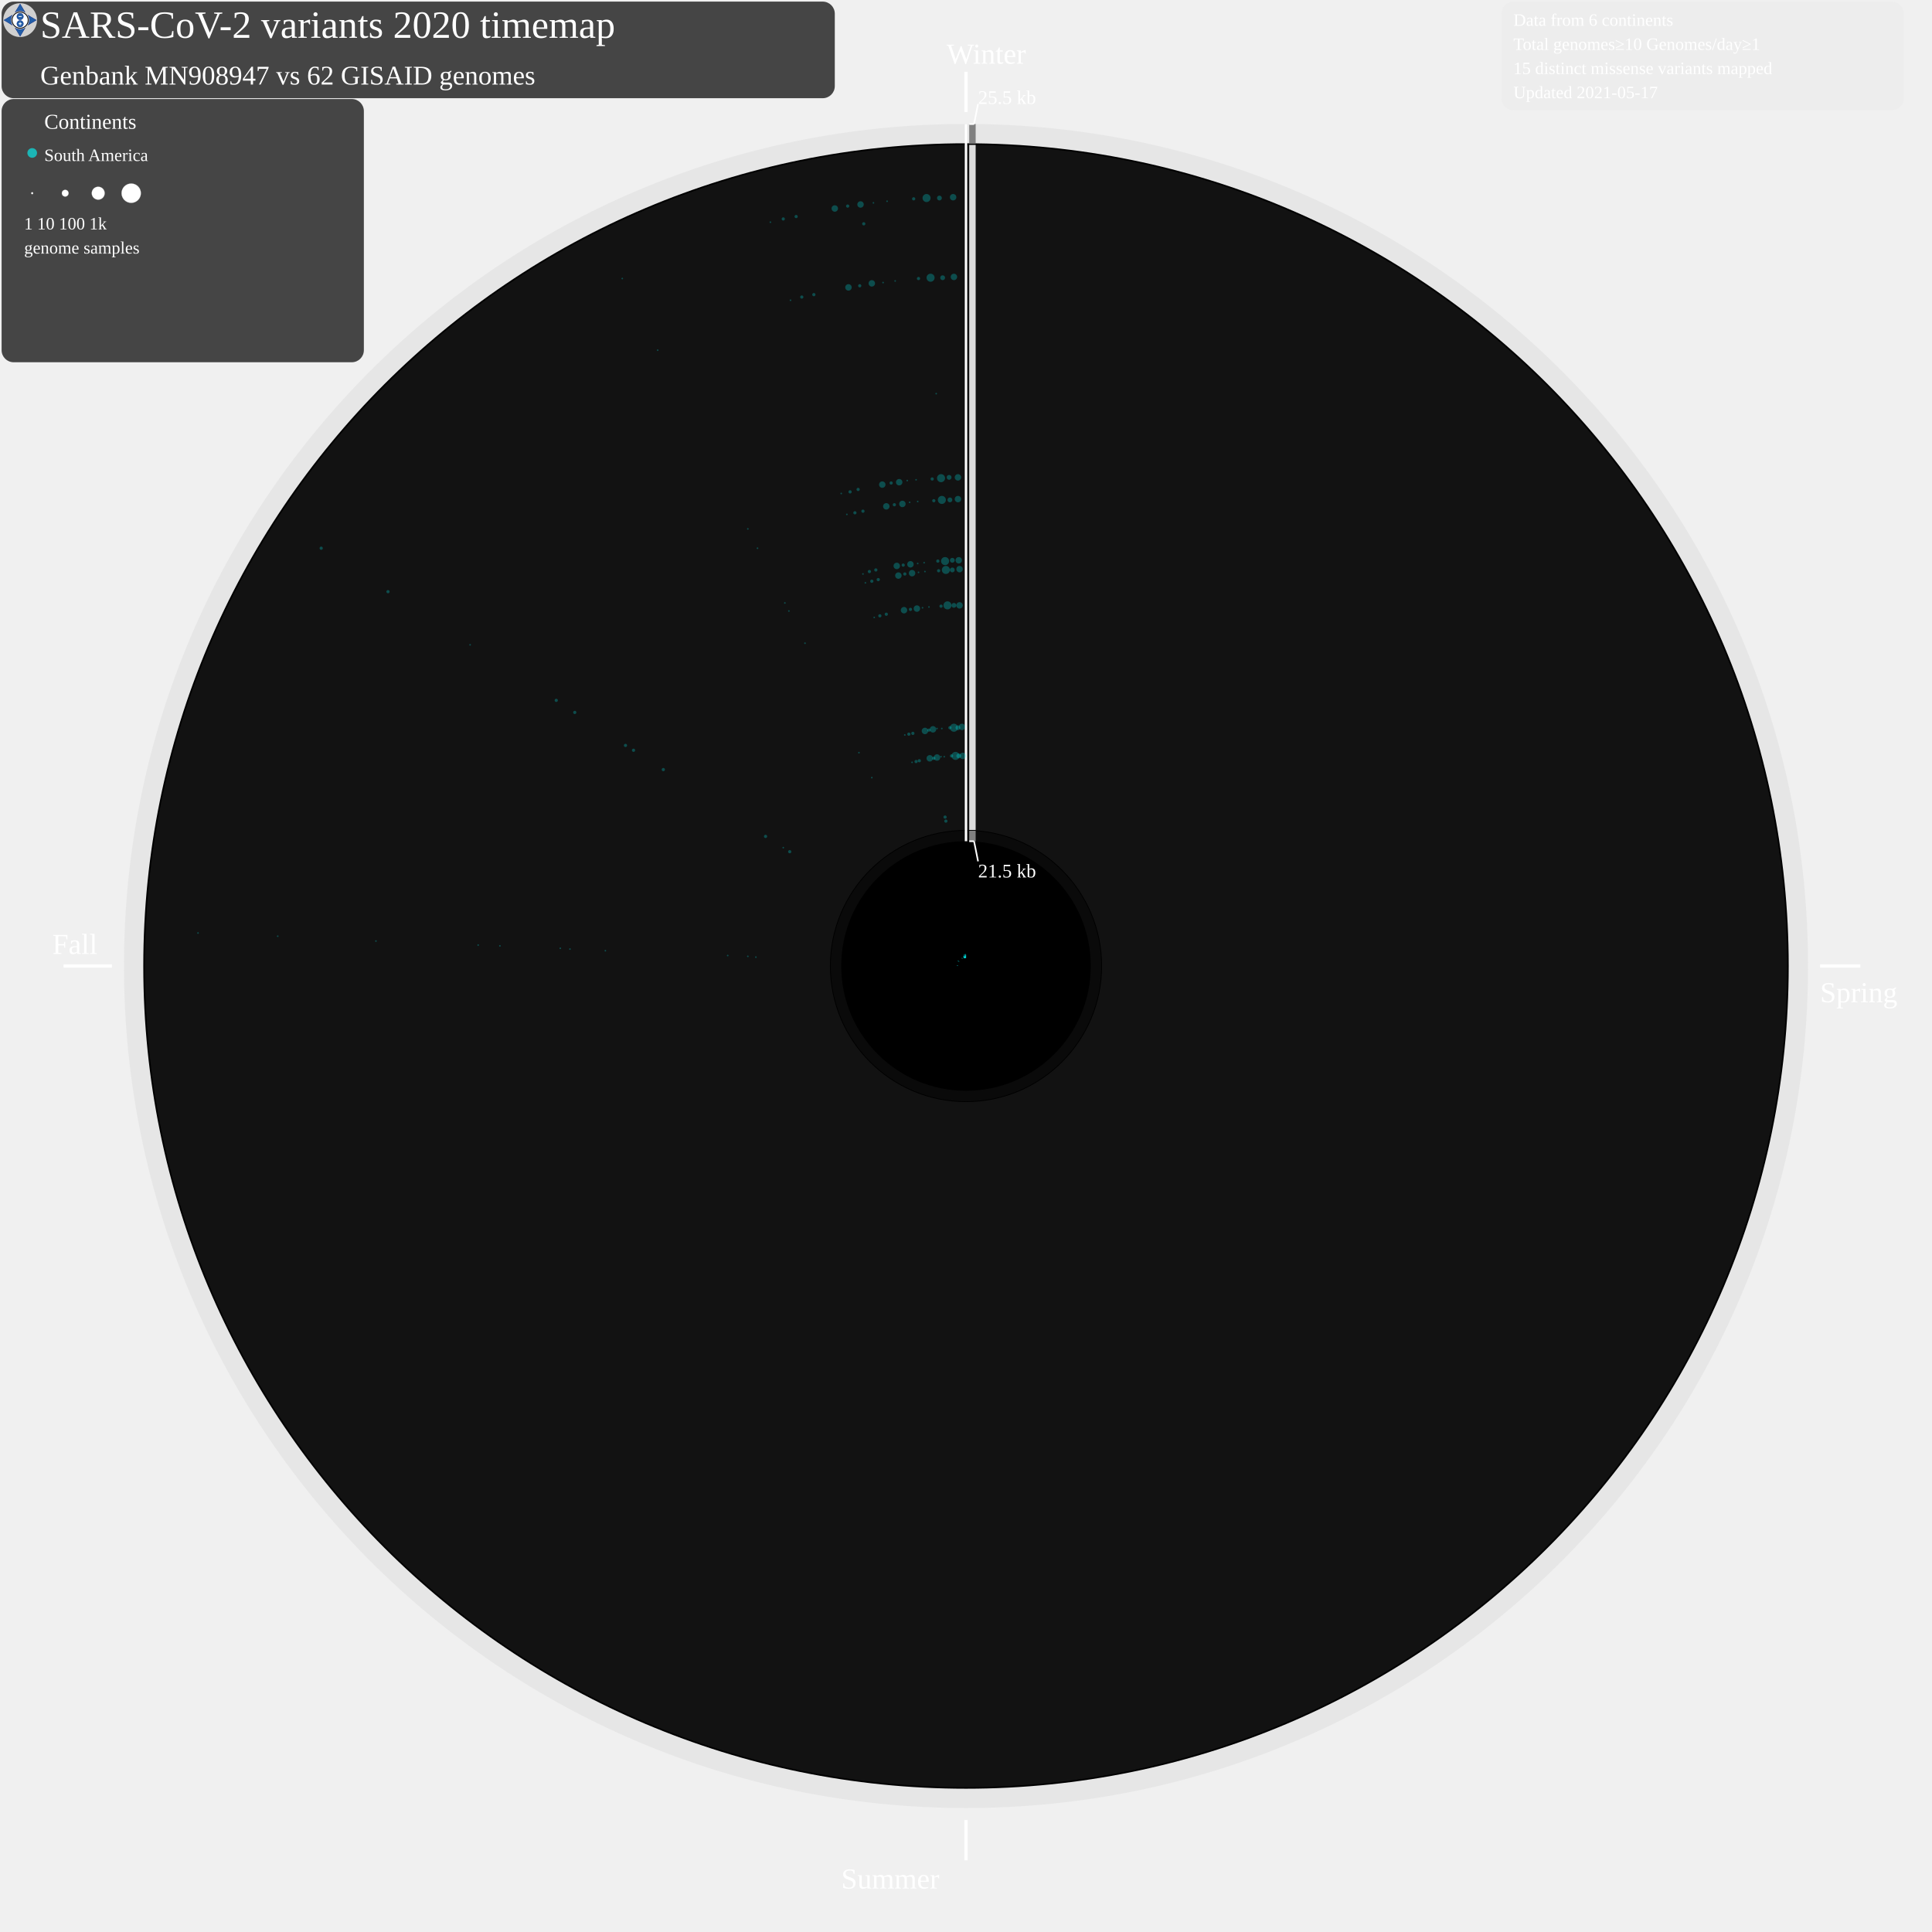
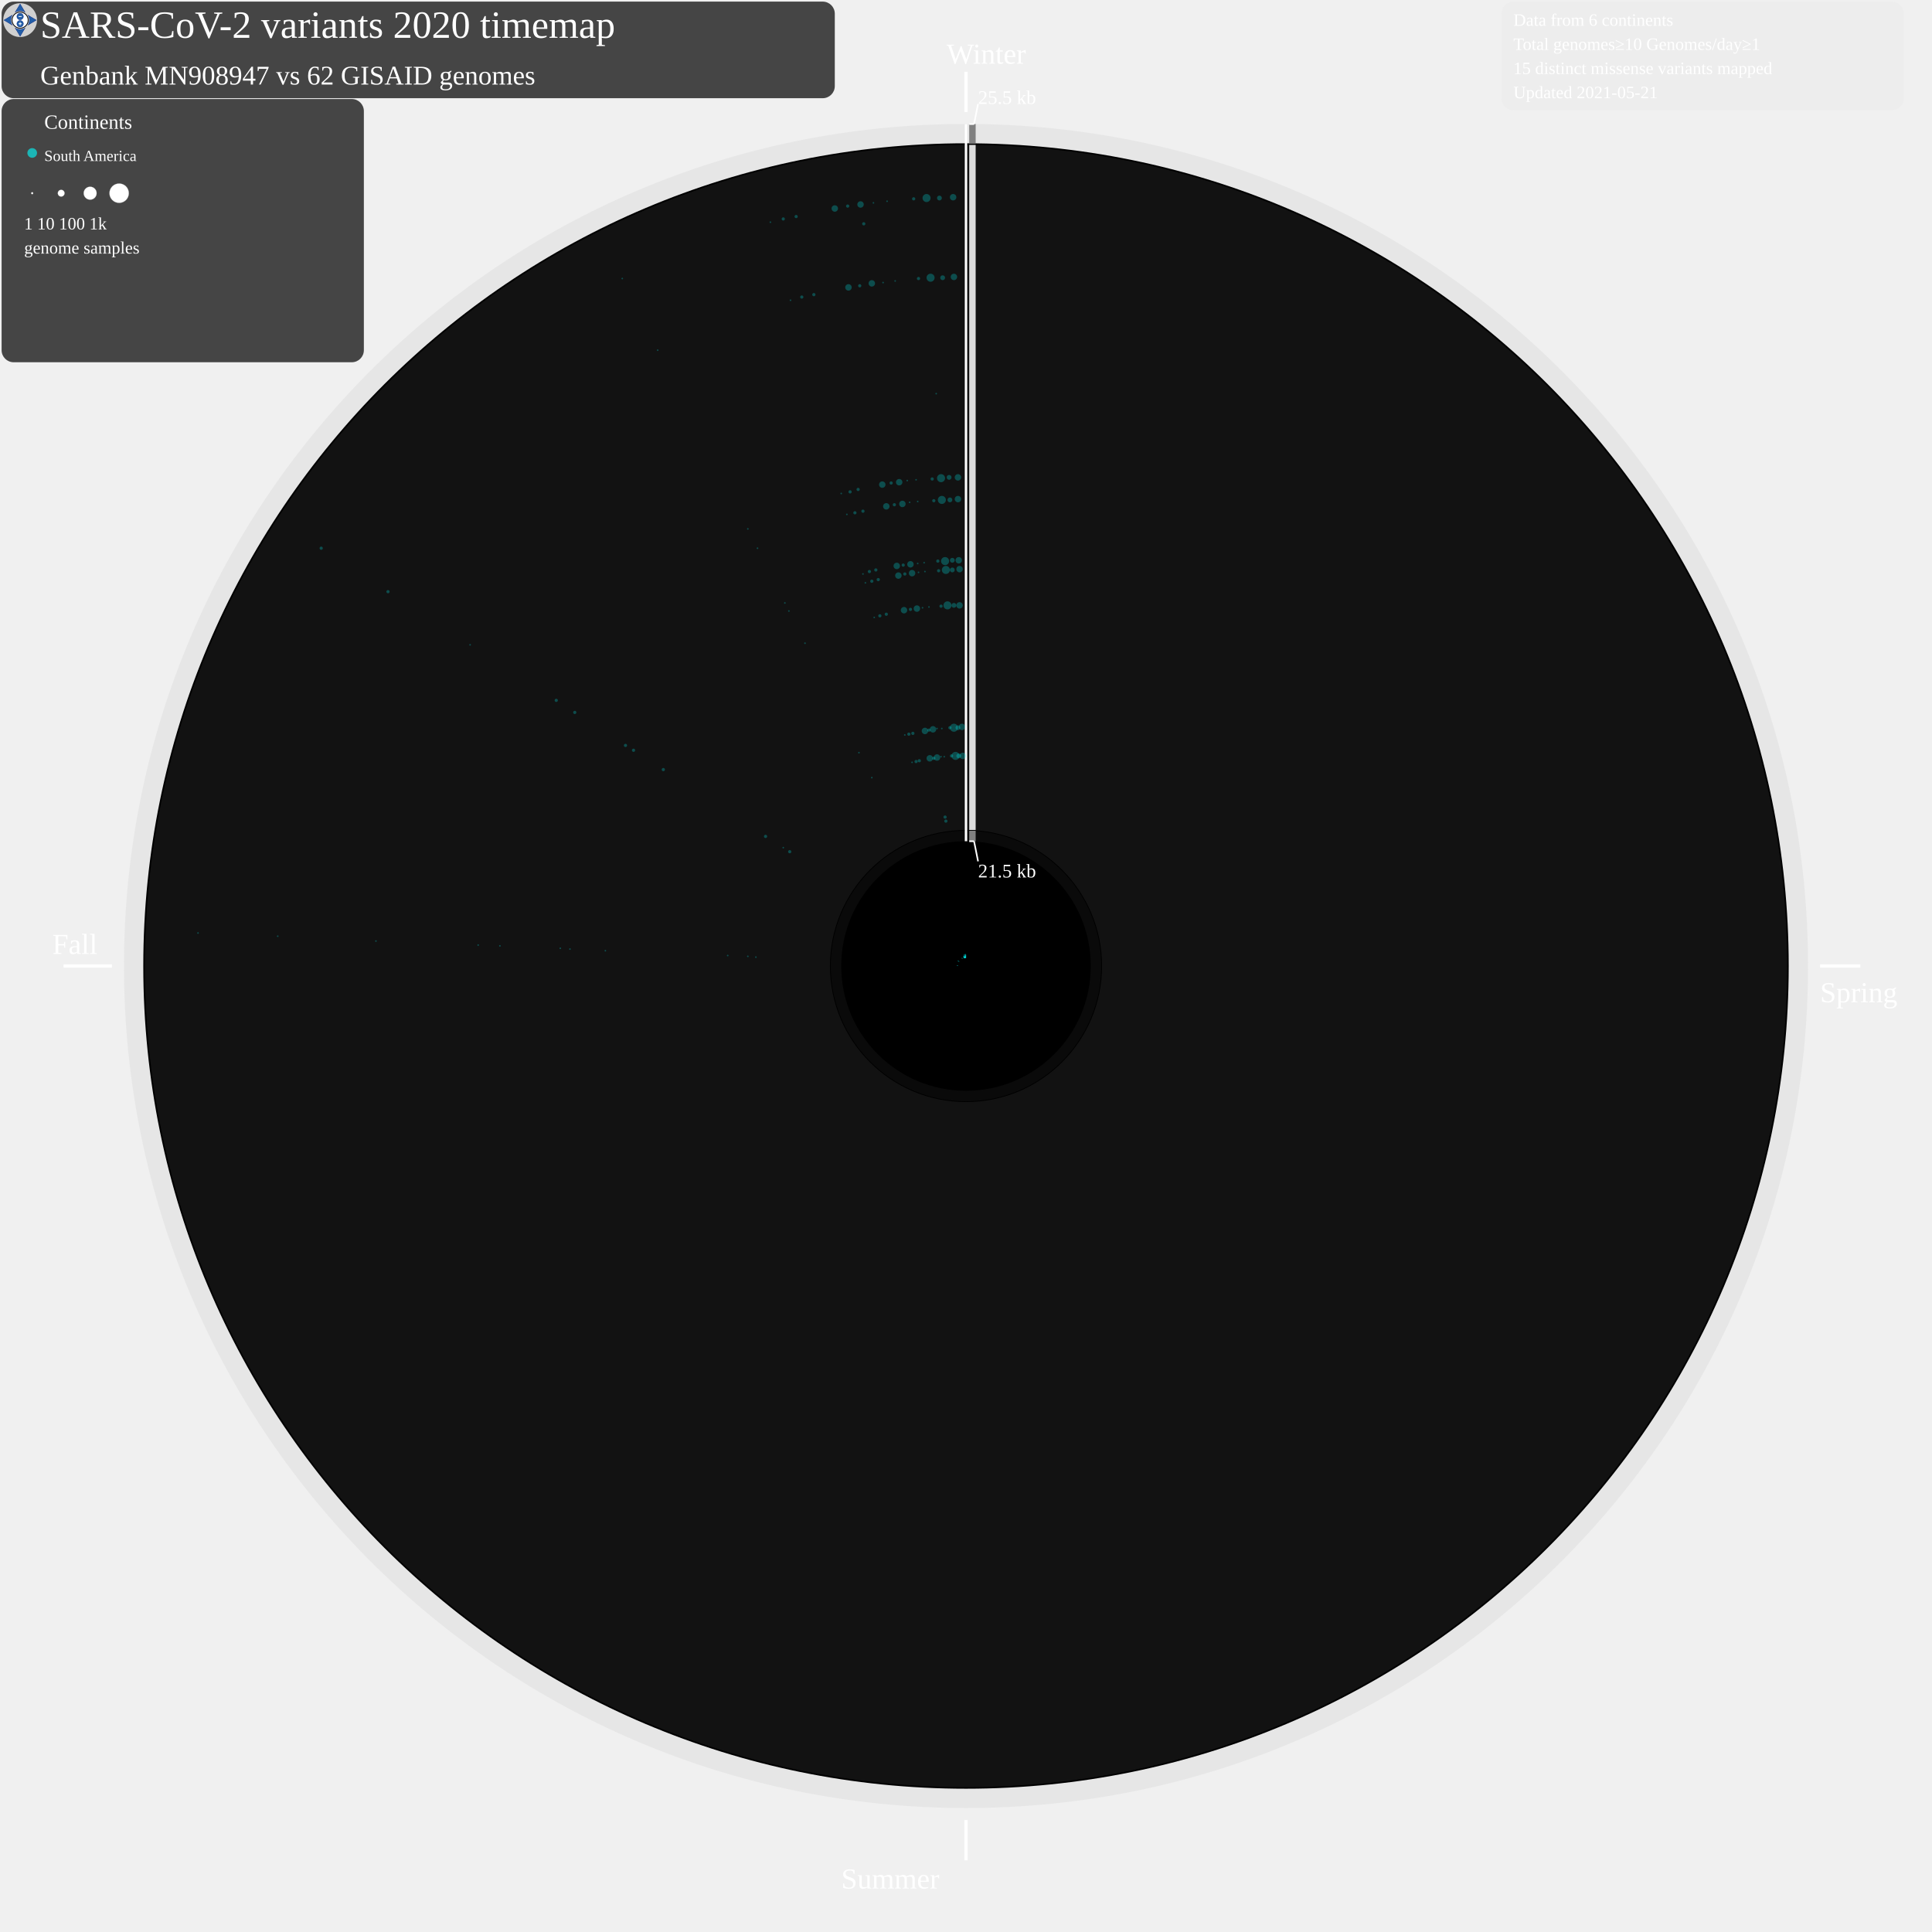
<svg xmlns="http://www.w3.org/2000/svg" width="2400" height="2400" style="background-color:black" viewBox="0 0 2400 2400" id="map-svg">
  <defs>
    <style type="text/css">
	.sb {
	stroke-width:0.8;
	stroke-opacity:50%;
	}
	.compass {
	fill: #fff;
	stroke: #000;
	stroke-width: 1;
	}
	.button {
	fill: #225EA8;
	stroke: #0C2C84;
	stroke-width: 0.5;
	stroke-miterlimit:6;
	stroke-linecap: round;
	}
	.button:hover {
	stroke-width: 1;
	}
	.plus-minus {
	fill: #fff;
	pointer-events: none;
	}
	.cv {
	stroke: none;
	fill-opacity:0.25;
	}
	a:link, a:visited {
	cursor: pointer;
	}
	a:hover, a:active {
	outline: dotted 2px yellow;
	}
	g:hover, g:active {
	outline: dotted 2px yellow;
	}
	</style>
  </defs>
  <text font-size="4.0em" x="50" y="47" fill="white">SARS-CoV-2 variants 2020 timemap</text>
  <g id="matrix-group" transform="matrix(1 0 0 1 0 0)">
    <circle cx="1200" cy="1200" r="1046" style="fill:grey;stroke:black;stroke-width:0;fill-opacity:0.085;" />
    <circle cx="1200" cy="1200" r="1022" style="fill:black;stroke:black;stroke-width:0;fill-opacity:1;" />
    <circle cx="1200" cy="1200" r="1020" style="fill:gainsboro;stroke:black;stroke-width:0;fill-opacity:0.085;" />
    <circle cx="1200" cy="1200" r="169" style="fill:black;stroke:black;stroke-width:0;fill-opacity:1;" />
    <circle cx="1200" cy="1200" r="168" style="fill:grey;stroke:black;stroke-width:0;fill-opacity:0.085;" />
    <circle cx="1200" cy="1200" r="155" style="fill:black;stroke:black;stroke-width:0;fill-opacity:1;" />
    <line x1="1200" y1="89.131" x2="1200" y2="139.131" style="stroke:white;stroke-width:4" />
    <text font-size="3.0em" x="1176" y="79.131" fill="white">Winter</text>
    <line x1="2261" y1="1200" x2="2311" y2="1200" style="stroke:white;stroke-width:4" />
    <text font-size="3.0em" x="2261" y="1245" fill="white">Spring</text>
    <line x1="1200" y1="2261" x2="1200" y2="2311" style="stroke:white;stroke-width:4" />
    <text font-size="3.0em" x="1045" y="2346" fill="white">Summer</text>
    <line x1="139" y1="1200" x2="79" y2="1200" style="stroke:white;stroke-width:4" />
    <text font-size="3.0em" x="65" y="1185" fill="white">Fall</text>
    <g>
      <line x1="1208" y1="1045" x2="1208" y2="1032" style="stroke:grey;stroke-width:8" />
    </g>
    <g>
      <line x1="1208" y1="1031" x2="1208" y2="180" style="stroke:gainsboro;stroke-width:8" />
    </g>
    <g>
      <line x1="1208" y1="178" x2="1208" y2="154" style="stroke:grey;stroke-width:8" />
    </g>
    <line x1="1200" y1="154.131" x2="1200" y2="1045" style="stroke:white;stroke-width:3" />
    <line x1="1204" y1="154.131" x2="1210" y2="154.131" style="stroke:white;stroke-width:2" />
    <line x1="1210" y1="154.131" x2="1215" y2="129.131" style="stroke:white;stroke-width:2" />
    <line x1="1204" y1="1045" x2="1210" y2="1045" style="stroke:white;stroke-width:2" />
    <line x1="1210" y1="1045" x2="1215" y2="1070" style="stroke:white;stroke-width:2" />
    <text font-size="2.0em" x="1215" y="129.131" fill="white">25.5 kb</text>
    <text font-size="2.0em" x="1215" y="1090" fill="white">21.5 kb</text>
    <g>
      <line x1="1190.0" y1="1199.6" x2="1188.7" y2="1199.5" style="stroke:cyan;" class="sb" />
    </g>
    <g>
      <circle cx="939" cy="1189" r="1" style="fill:cyan;" class="cv" />
    </g>
    <g>
      <circle cx="929" cy="1188" r="1" style="fill:cyan;" class="cv" />
    </g>
    <g>
      <circle cx="904" cy="1187" r="1" style="fill:cyan;" class="cv" />
    </g>
    <g>
      <circle cx="752" cy="1181" r="1" style="fill:cyan;" class="cv" />
    </g>
    <g>
      <circle cx="708" cy="1179" r="1" style="fill:cyan;" class="cv" />
    </g>
    <g>
      <circle cx="696" cy="1178" r="1" style="fill:cyan;" class="cv" />
    </g>
    <g>
      <circle cx="621" cy="1175" r="1" style="fill:cyan;" class="cv" />
    </g>
    <g>
      <circle cx="594" cy="1174" r="1" style="fill:cyan;" class="cv" />
    </g>
    <g>
      <circle cx="467" cy="1169" r="1" style="fill:cyan;" class="cv" />
    </g>
    <g>
      <circle cx="345" cy="1163" r="1" style="fill:cyan;" class="cv" />
    </g>
    <g>
      <circle cx="246" cy="1159" r="1" style="fill:cyan;" class="cv" />
    </g>
    <g>
      <line x1="1191.6" y1="1194.6" x2="1189.8" y2="1193.4" style="stroke:cyan;" class="sb" />
    </g>
    <g>
      <circle cx="981" cy="1058" r="2" style="fill:cyan;" class="cv" />
    </g>
    <g>
      <circle cx="973" cy="1053" r="1" style="fill:cyan;" class="cv" />
    </g>
    <g>
      <circle cx="951" cy="1039" r="2" style="fill:cyan;" class="cv" />
    </g>
    <g>
      <circle cx="824" cy="956" r="2" style="fill:cyan;" class="cv" />
    </g>
    <g>
      <circle cx="787" cy="932" r="2" style="fill:cyan;" class="cv" />
    </g>
    <g>
      <circle cx="777" cy="926" r="2" style="fill:cyan;" class="cv" />
    </g>
    <g>
      <circle cx="714" cy="885" r="2" style="fill:cyan;" class="cv" />
    </g>
    <g>
      <circle cx="691" cy="870" r="2" style="fill:cyan;" class="cv" />
    </g>
    <g>
      <circle cx="584" cy="801" r="1" style="fill:cyan;" class="cv" />
    </g>
    <g>
      <circle cx="482" cy="735" r="2" style="fill:cyan;" class="cv" />
    </g>
    <g>
      <circle cx="399" cy="681" r="2" style="fill:cyan;" class="cv" />
    </g>
    <g>
      <line x1="1195.5" y1="1191.1" x2="1194.9" y2="1189.8" style="stroke:cyan;" class="sb" />
    </g>
    <g>
      <circle cx="1083" cy="966" r="1" style="fill:cyan;" class="cv" />
    </g>
    <g>
      <circle cx="1067" cy="935" r="1" style="fill:cyan;" class="cv" />
    </g>
    <g>
      <circle cx="1000" cy="799" r="1" style="fill:cyan;" class="cv" />
    </g>
    <g>
      <circle cx="980" cy="759" r="1" style="fill:cyan;" class="cv" />
    </g>
    <g>
      <circle cx="975" cy="749" r="1" style="fill:cyan;" class="cv" />
    </g>
    <g>
      <circle cx="941" cy="681" r="1" style="fill:cyan;" class="cv" />
    </g>
    <g>
      <circle cx="929" cy="657" r="1" style="fill:cyan;" class="cv" />
    </g>
    <g>
      <circle cx="817" cy="435" r="1" style="fill:cyan;" class="cv" />
    </g>
    <g>
      <circle cx="773" cy="346" r="1" style="fill:cyan;" class="cv" />
    </g>
    <g>
      <line x1="1197.5" y1="1190.3" x2="1197.1" y2="1189.0" style="stroke:cyan;" class="sb" />
    </g>
    <g>
      <circle cx="1133" cy="947" r="1" style="fill:cyan;" class="cv" />
    </g>
    <g>
      <circle cx="1124" cy="913" r="1" style="fill:cyan;" class="cv" />
    </g>
    <g>
      <circle cx="1086" cy="767" r="1" style="fill:cyan;" class="cv" />
    </g>
    <g>
      <circle cx="1075" cy="724" r="1" style="fill:cyan;" class="cv" />
    </g>
    <g>
      <circle cx="1072" cy="713" r="1" style="fill:cyan;" class="cv" />
    </g>
    <g>
      <circle cx="1052" cy="639" r="1" style="fill:cyan;" class="cv" />
    </g>
    <g>
      <circle cx="1045" cy="613" r="1" style="fill:cyan;" class="cv" />
    </g>
    <g>
      <circle cx="982" cy="373" r="1" style="fill:cyan;" class="cv" />
    </g>
    <g>
      <circle cx="957" cy="276" r="1" style="fill:cyan;" class="cv" />
    </g>
    <g>
      <line x1="1197.6" y1="1190.3" x2="1197.0" y2="1187.7" style="stroke:cyan;" class="sb" />
    </g>
    <g>
      <circle cx="1138" cy="946" r="2" style="fill:cyan;" class="cv" />
    </g>
    <g>
      <circle cx="1129" cy="912" r="2" style="fill:cyan;" class="cv" />
    </g>
    <g>
      <circle cx="1093" cy="765" r="2" style="fill:cyan;" class="cv" />
    </g>
    <g>
      <circle cx="1083" cy="722" r="2" style="fill:cyan;" class="cv" />
    </g>
    <g>
      <circle cx="1080" cy="710" r="2" style="fill:cyan;" class="cv" />
    </g>
    <g>
      <circle cx="1062" cy="637" r="2" style="fill:cyan;" class="cv" />
    </g>
    <g>
      <circle cx="1056" cy="611" r="2" style="fill:cyan;" class="cv" />
    </g>
    <g>
      <circle cx="996" cy="369" r="2" style="fill:cyan;" class="cv" />
    </g>
    <g>
      <circle cx="973" cy="272" r="2" style="fill:cyan;" class="cv" />
    </g>
    <g>
      <line x1="1197.8" y1="1190.2" x2="1197.2" y2="1187.6" style="stroke:cyan;" class="sb" />
    </g>
    <g>
      <circle cx="1142" cy="945" r="2" style="fill:cyan;" class="cv" />
    </g>
    <g>
      <circle cx="1134" cy="911" r="2" style="fill:cyan;" class="cv" />
    </g>
    <g>
      <circle cx="1101" cy="763" r="2" style="fill:cyan;" class="cv" />
    </g>
    <g>
      <circle cx="1091" cy="720" r="2" style="fill:cyan;" class="cv" />
    </g>
    <g>
      <circle cx="1088" cy="708" r="2" style="fill:cyan;" class="cv" />
    </g>
    <g>
      <circle cx="1072" cy="635" r="2" style="fill:cyan;" class="cv" />
    </g>
    <g>
      <circle cx="1066" cy="608" r="2" style="fill:cyan;" class="cv" />
    </g>
    <g>
      <circle cx="1011" cy="366" r="2" style="fill:cyan;" class="cv" />
    </g>
    <g>
      <circle cx="989" cy="269" r="2" style="fill:cyan;" class="cv" />
    </g>
    <g>
      <line x1="1198.3" y1="1190.1" x2="1197.6" y2="1186.1" style="stroke:cyan;" class="sb" />
    </g>
    <g>
      <circle cx="1155" cy="942" r="4" style="fill:cyan;" class="cv" />
    </g>
    <g>
      <circle cx="1149" cy="908" r="4" style="fill:cyan;" class="cv" />
    </g>
    <g>
      <circle cx="1123" cy="758" r="4" style="fill:cyan;" class="cv" />
    </g>
    <g>
      <circle cx="1116" cy="715" r="4" style="fill:cyan;" class="cv" />
    </g>
    <g>
      <circle cx="1114" cy="703" r="4" style="fill:cyan;" class="cv" />
    </g>
    <g>
      <circle cx="1101" cy="629" r="4" style="fill:cyan;" class="cv" />
    </g>
    <g>
      <circle cx="1096" cy="602" r="4" style="fill:cyan;" class="cv" />
    </g>
    <g>
      <circle cx="1054" cy="357" r="4" style="fill:cyan;" class="cv" />
    </g>
    <g>
      <circle cx="1037" cy="259" r="4" style="fill:cyan;" class="cv" />
    </g>
    <g>
      <line x1="1198.5" y1="1190.1" x2="1198.0" y2="1187.4" style="stroke:cyan;" class="sb" />
    </g>
    <g>
      <circle cx="1160" cy="942" r="2" style="fill:cyan;" class="cv" />
    </g>
    <g>
      <circle cx="1154" cy="907" r="2" style="fill:cyan;" class="cv" />
    </g>
    <g>
      <circle cx="1131" cy="757" r="2" style="fill:cyan;" class="cv" />
    </g>
    <g>
      <circle cx="1124" cy="713" r="2" style="fill:cyan;" class="cv" />
    </g>
    <g>
      <circle cx="1122" cy="702" r="2" style="fill:cyan;" class="cv" />
    </g>
    <g>
      <circle cx="1111" cy="627" r="2" style="fill:cyan;" class="cv" />
    </g>
    <g>
      <circle cx="1107" cy="600" r="2" style="fill:cyan;" class="cv" />
    </g>
    <g>
      <circle cx="1068" cy="355" r="2" style="fill:cyan;" class="cv" />
    </g>
    <g>
      <circle cx="1053" cy="256" r="2" style="fill:cyan;" class="cv" />
    </g>
    <g>
      <line x1="1198.6" y1="1190.1" x2="1198.0" y2="1185.3" style="stroke:cyan;" class="sb" />
    </g>
    <g>
      <circle cx="1175" cy="1020" r="2" style="fill:cyan;" class="cv" />
    </g>
    <g>
      <circle cx="1174" cy="1015" r="2" style="fill:cyan;" class="cv" />
    </g>
    <g>
      <circle cx="1164" cy="941" r="4" style="fill:cyan;" class="cv" />
    </g>
    <g>
      <circle cx="1159" cy="906" r="4" style="fill:cyan;" class="cv" />
    </g>
    <g>
      <circle cx="1139" cy="756" r="4" style="fill:cyan;" class="cv" />
    </g>
    <g>
      <circle cx="1133" cy="712" r="4" style="fill:cyan;" class="cv" />
    </g>
    <g>
      <circle cx="1131" cy="701" r="4" style="fill:cyan;" class="cv" />
    </g>
    <g>
      <circle cx="1121" cy="626" r="4" style="fill:cyan;" class="cv" />
    </g>
    <g>
      <circle cx="1117" cy="599" r="4" style="fill:cyan;" class="cv" />
    </g>
    <g>
      <circle cx="1083" cy="352" r="4" style="fill:cyan;" class="cv" />
    </g>
    <g>
      <circle cx="1073" cy="278" r="2" style="fill:cyan;" class="cv" />
    </g>
    <g>
      <circle cx="1069" cy="254" r="4" style="fill:cyan;" class="cv" />
    </g>
    <g>
      <line x1="1198.8" y1="1190.1" x2="1198.6" y2="1188.7" style="stroke:cyan;" class="sb" />
    </g>
    <g>
      <circle cx="1169" cy="940" r="1" style="fill:cyan;" class="cv" />
    </g>
    <g>
      <circle cx="1164" cy="905" r="1" style="fill:cyan;" class="cv" />
    </g>
    <g>
      <circle cx="1146" cy="755" r="1" style="fill:cyan;" class="cv" />
    </g>
    <g>
      <circle cx="1141" cy="711" r="1" style="fill:cyan;" class="cv" />
    </g>
    <g>
      <circle cx="1140" cy="700" r="1" style="fill:cyan;" class="cv" />
    </g>
    <g>
      <circle cx="1130" cy="624" r="1" style="fill:cyan;" class="cv" />
    </g>
    <g>
      <circle cx="1127" cy="597" r="1" style="fill:cyan;" class="cv" />
    </g>
    <g>
      <circle cx="1097" cy="351" r="1" style="fill:cyan;" class="cv" />
    </g>
    <g>
      <circle cx="1085" cy="252" r="1" style="fill:cyan;" class="cv" />
    </g>
    <g>
      <line x1="1199.0" y1="1190.1" x2="1198.8" y2="1188.7" style="stroke:cyan;" class="sb" />
    </g>
    <g>
      <circle cx="1173" cy="940" r="1" style="fill:cyan;" class="cv" />
    </g>
    <g>
      <circle cx="1170" cy="905" r="1" style="fill:cyan;" class="cv" />
    </g>
    <g>
      <circle cx="1154" cy="754" r="1" style="fill:cyan;" class="cv" />
    </g>
    <g>
      <circle cx="1149" cy="710" r="1" style="fill:cyan;" class="cv" />
    </g>
    <g>
      <circle cx="1148" cy="699" r="1" style="fill:cyan;" class="cv" />
    </g>
    <g>
      <circle cx="1140" cy="623" r="1" style="fill:cyan;" class="cv" />
    </g>
    <g>
      <circle cx="1138" cy="596" r="1" style="fill:cyan;" class="cv" />
    </g>
    <g>
      <circle cx="1112" cy="349" r="1" style="fill:cyan;" class="cv" />
    </g>
    <g>
      <circle cx="1102" cy="250" r="1" style="fill:cyan;" class="cv" />
    </g>
    <g>
      <line x1="1199.3" y1="1190.0" x2="1199.2" y2="1187.9" style="stroke:cyan;" class="sb" />
    </g>
    <g>
      <circle cx="1182" cy="939" r="2" style="fill:cyan;" class="cv" />
    </g>
    <g>
      <circle cx="1180" cy="904" r="2" style="fill:cyan;" class="cv" />
    </g>
    <g>
      <circle cx="1169" cy="753" r="2" style="fill:cyan;" class="cv" />
    </g>
    <g>
      <circle cx="1166" cy="709" r="2" style="fill:cyan;" class="cv" />
    </g>
    <g>
      <circle cx="1165" cy="697" r="2" style="fill:cyan;" class="cv" />
    </g>
    <g>
      <circle cx="1160" cy="622" r="2" style="fill:cyan;" class="cv" />
    </g>
    <g>
      <circle cx="1158" cy="595" r="2" style="fill:cyan;" class="cv" />
    </g>
    <g>
      <circle cx="1141" cy="346" r="2" style="fill:cyan;" class="cv" />
    </g>
    <g>
      <circle cx="1135" cy="247" r="2" style="fill:cyan;" class="cv" />
    </g>
    <g>
      <line x1="1199.5" y1="1190.0" x2="1199.2" y2="1184.9" style="stroke:cyan;" class="sb" />
    </g>
    <g>
      <circle cx="1187" cy="939" r="5" style="fill:cyan;" class="cv" />
    </g>
    <g>
      <circle cx="1185" cy="904" r="5" style="fill:cyan;" class="cv" />
    </g>
    <g>
      <circle cx="1177" cy="752" r="5" style="fill:cyan;" class="cv" />
    </g>
    <g>
      <circle cx="1175" cy="708" r="5" style="fill:cyan;" class="cv" />
    </g>
    <g>
      <circle cx="1174" cy="697" r="5" style="fill:cyan;" class="cv" />
    </g>
    <g>
      <circle cx="1170" cy="621" r="5" style="fill:cyan;" class="cv" />
    </g>
    <g>
      <circle cx="1169" cy="594" r="5" style="fill:cyan;" class="cv" />
    </g>
    <g>
      <circle cx="1163" cy="489" r="1" style="fill:cyan;" class="cv" />
    </g>
    <g>
      <circle cx="1156" cy="345" r="5" style="fill:cyan;" class="cv" />
    </g>
    <g>
      <circle cx="1151" cy="246" r="5" style="fill:cyan;" class="cv" />
    </g>
    <g>
      <line x1="1199.7" y1="1190.0" x2="1199.5" y2="1186.2" style="stroke:cyan;" class="sb" />
    </g>
    <g>
      <circle cx="1191" cy="939" r="3" style="fill:cyan;" class="cv" />
    </g>
    <g>
      <circle cx="1190" cy="904" r="3" style="fill:cyan;" class="cv" />
    </g>
    <g>
      <circle cx="1185" cy="752" r="3" style="fill:cyan;" class="cv" />
    </g>
    <g>
      <circle cx="1183" cy="708" r="3" style="fill:cyan;" class="cv" />
    </g>
    <g>
      <circle cx="1183" cy="696" r="3" style="fill:cyan;" class="cv" />
    </g>
    <g>
      <circle cx="1180" cy="621" r="3" style="fill:cyan;" class="cv" />
    </g>
    <g>
      <circle cx="1179" cy="593" r="3" style="fill:cyan;" class="cv" />
    </g>
    <g>
      <circle cx="1171" cy="345" r="3" style="fill:cyan;" class="cv" />
    </g>
    <g>
      <circle cx="1167" cy="246" r="3" style="fill:cyan;" class="cv" />
    </g>
    <g>
      <line x1="1199.8" y1="1190.0" x2="1199.8" y2="1185.9" style="stroke:cyan;" class="sb" />
    </g>
    <g>
      <circle cx="1196" cy="939" r="4" style="fill:cyan;" class="cv" />
    </g>
    <g>
      <circle cx="1195" cy="903" r="4" style="fill:cyan;" class="cv" />
    </g>
    <g>
      <circle cx="1192" cy="752" r="4" style="fill:cyan;" class="cv" />
    </g>
    <g>
      <circle cx="1192" cy="707" r="4" style="fill:cyan;" class="cv" />
    </g>
    <g>
      <circle cx="1191" cy="696" r="4" style="fill:cyan;" class="cv" />
    </g>
    <g>
      <circle cx="1190" cy="620" r="4" style="fill:cyan;" class="cv" />
    </g>
    <g>
      <circle cx="1190" cy="593" r="4" style="fill:cyan;" class="cv" />
    </g>
    <g>
      <circle cx="1185" cy="344" r="4" style="fill:cyan;" class="cv" />
    </g>
    <g>
      <circle cx="1184" cy="245" r="4" style="fill:cyan;" class="cv" />
    </g>
  </g>
  <rect x="2" y="2" width="1035" height="120" rx="15" style="fill:#1B1B1B;stroke-width:0;fill-opacity:0.8;" />
  <a href="https://bcgsc.github.io/SARS2/">
    <text font-size="4.0em" x="50" y="47" fill="white">SARS-CoV-2 variants 2020 timemap</text>
  </a>
  <text font-size="2.8em" x="50" y="105" fill="white">Genbank MN908947 vs 62 GISAID genomes</text>
  <circle cx="25" cy="25" r="21" fill="white" opacity="0.75" />
  <path class="button" d="M25 5 l6 10 a20 35 0 0 0 -12 0z" />
  <path class="button" d="M5 25 l10 -6 a35 20 0 0 0 0 12z" />
  <path class="button" d="M25 45 l6 -10 a20, 35 0 0,1 -12,0z" />
  <path class="button" d="M45 25 l-10 -6 a35 20 0 0 1 0 12z" />
  <circle class="compass" cx="25" cy="25" r="10" />
  <circle class="button" cx="25" cy="20.5" r="4" />
  <circle class="button" cx="25" cy="29.5" r="4" />
  <rect class="plus-minus" x="23" y="20" width="4" height="1" />
  <rect class="plus-minus" x="23" y="29" width="4" height="1" />
  <rect class="plus-minus" x="24.5" y="27.5" width="1" height="4" />
  <rect x="2" y="123" width="450" height="327" rx="15" style="fill:#1B1B1B;stroke-width:0;fill-opacity:0.8;" />
-   <text font-size="2.2em" x="55" y="160" fill="white">Continents</text>
+   <text font-size="2.1em" x="55" y="160" fill="white">Continents</text>
  <circle cx="40" cy="190" r="6" style="fill:cyan;stroke:black;stroke-width:0;fill-opacity:0.6;" />
-   <text font-size="1.8em" x="55" y="200" fill="white">South America</text>
+   <text font-size="1.6em" x="55" y="200" fill="white">South America</text>
  <circle cx="40" cy="240" r="1.204" style="fill:white;stroke:lightgrey;stroke-width:0.2;" />
-   <circle cx="81" cy="240" r="4.166" style="fill:white;stroke:lightgrey;stroke-width:0.2;" />
-   <circle cx="122" cy="240" r="8.017" style="fill:white;stroke:lightgrey;stroke-width:0.2;" />
-   <circle cx="163" cy="240" r="12.002" style="fill:white;stroke:lightgrey;stroke-width:0.2;" />
+   <circle cx="76" cy="240" r="4.166" style="fill:white;stroke:lightgrey;stroke-width:0.2;" />
+   <circle cx="112" cy="240" r="8.017" style="fill:white;stroke:lightgrey;stroke-width:0.2;" />
+   <circle cx="148" cy="240" r="12.002" style="fill:white;stroke:lightgrey;stroke-width:0.2;" />
  <text font-size="1.8em" x="30" y="285" fill="white">1      10        100        1k</text>
  <text font-size="1.8em" x="30" y="315" fill="white">genome samples</text>
  <rect x="1865" y="2" width="500" height="135" rx="15" style="fill:gainsboro;stroke-width:0;fill-opacity:0.15;" />
  <text font-size="1.8em" x="1880" y="32" fill="white">Data from 6 continents</text>
  <text font-size="1.8em" x="1880" y="62" fill="white">Total genomes≥10  Genomes/day≥1</text>
  <text font-size="1.8em" x="1880" y="92" fill="white">15 distinct missense variants mapped</text>
-   <text font-size="1.8em" x="1880" y="122" fill="white">Updated 2021-05-17</text>
+   <text font-size="1.8em" x="1880" y="122" fill="white">Updated 2021-05-21</text>
</svg>
